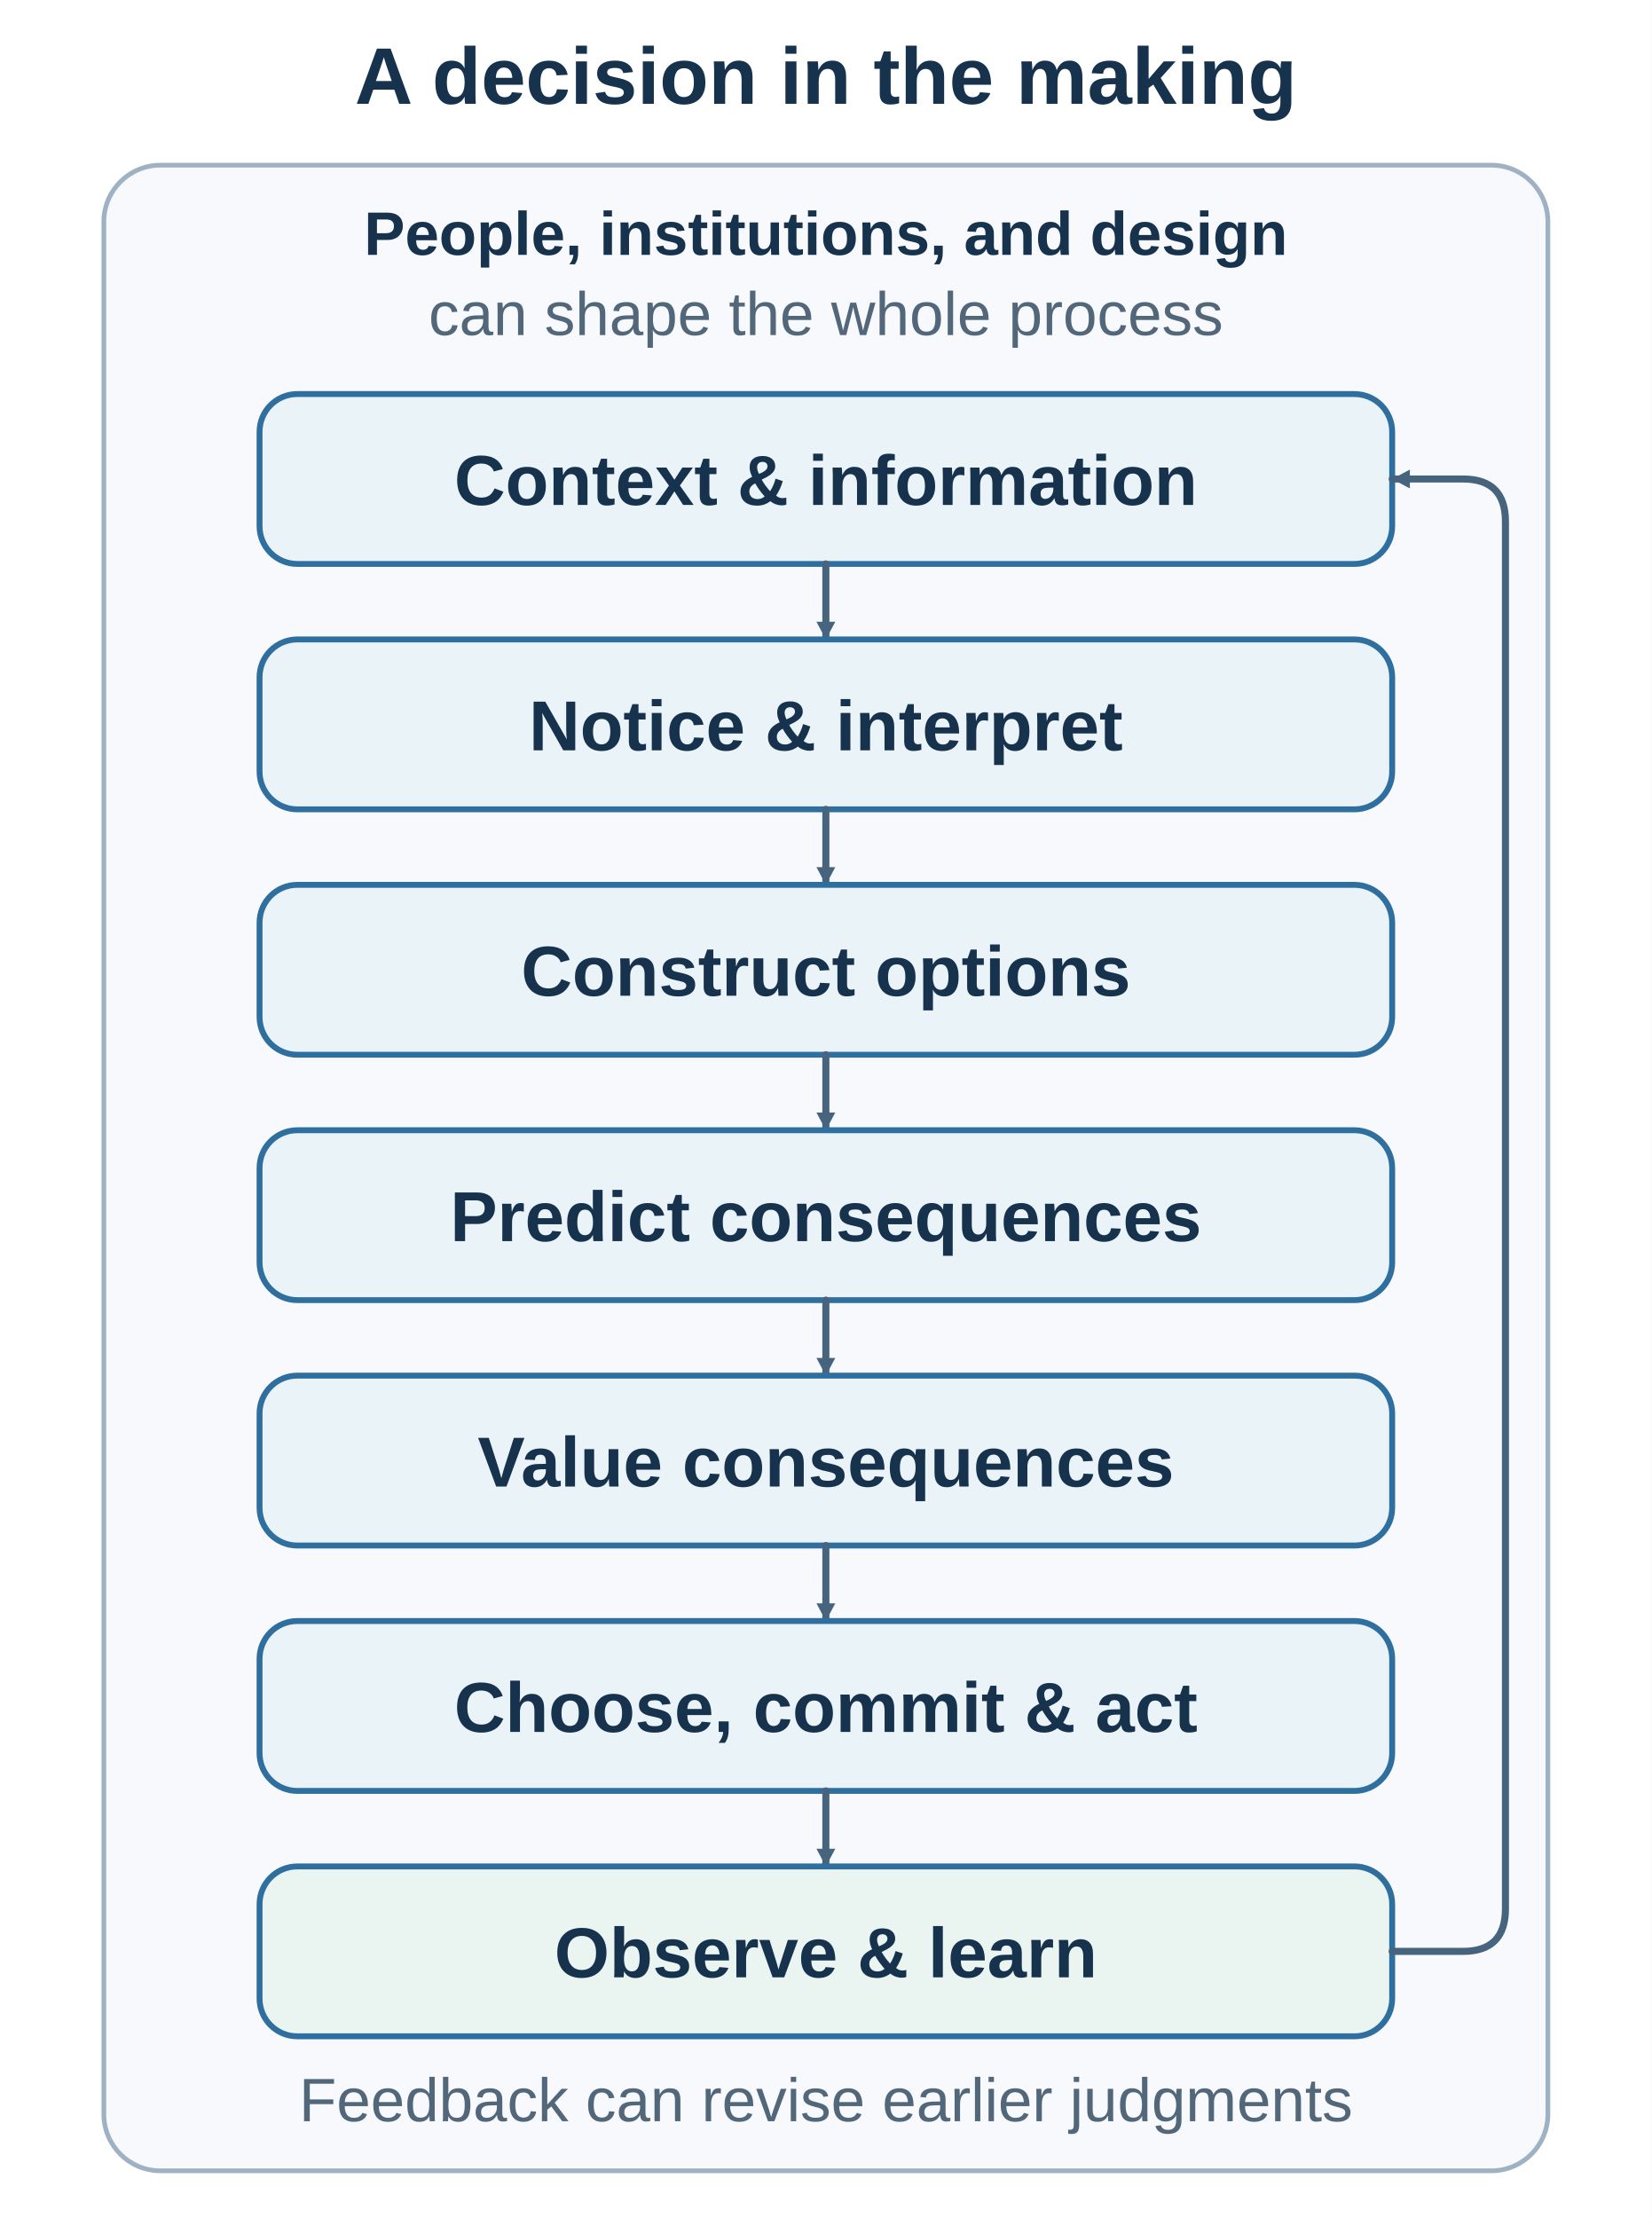
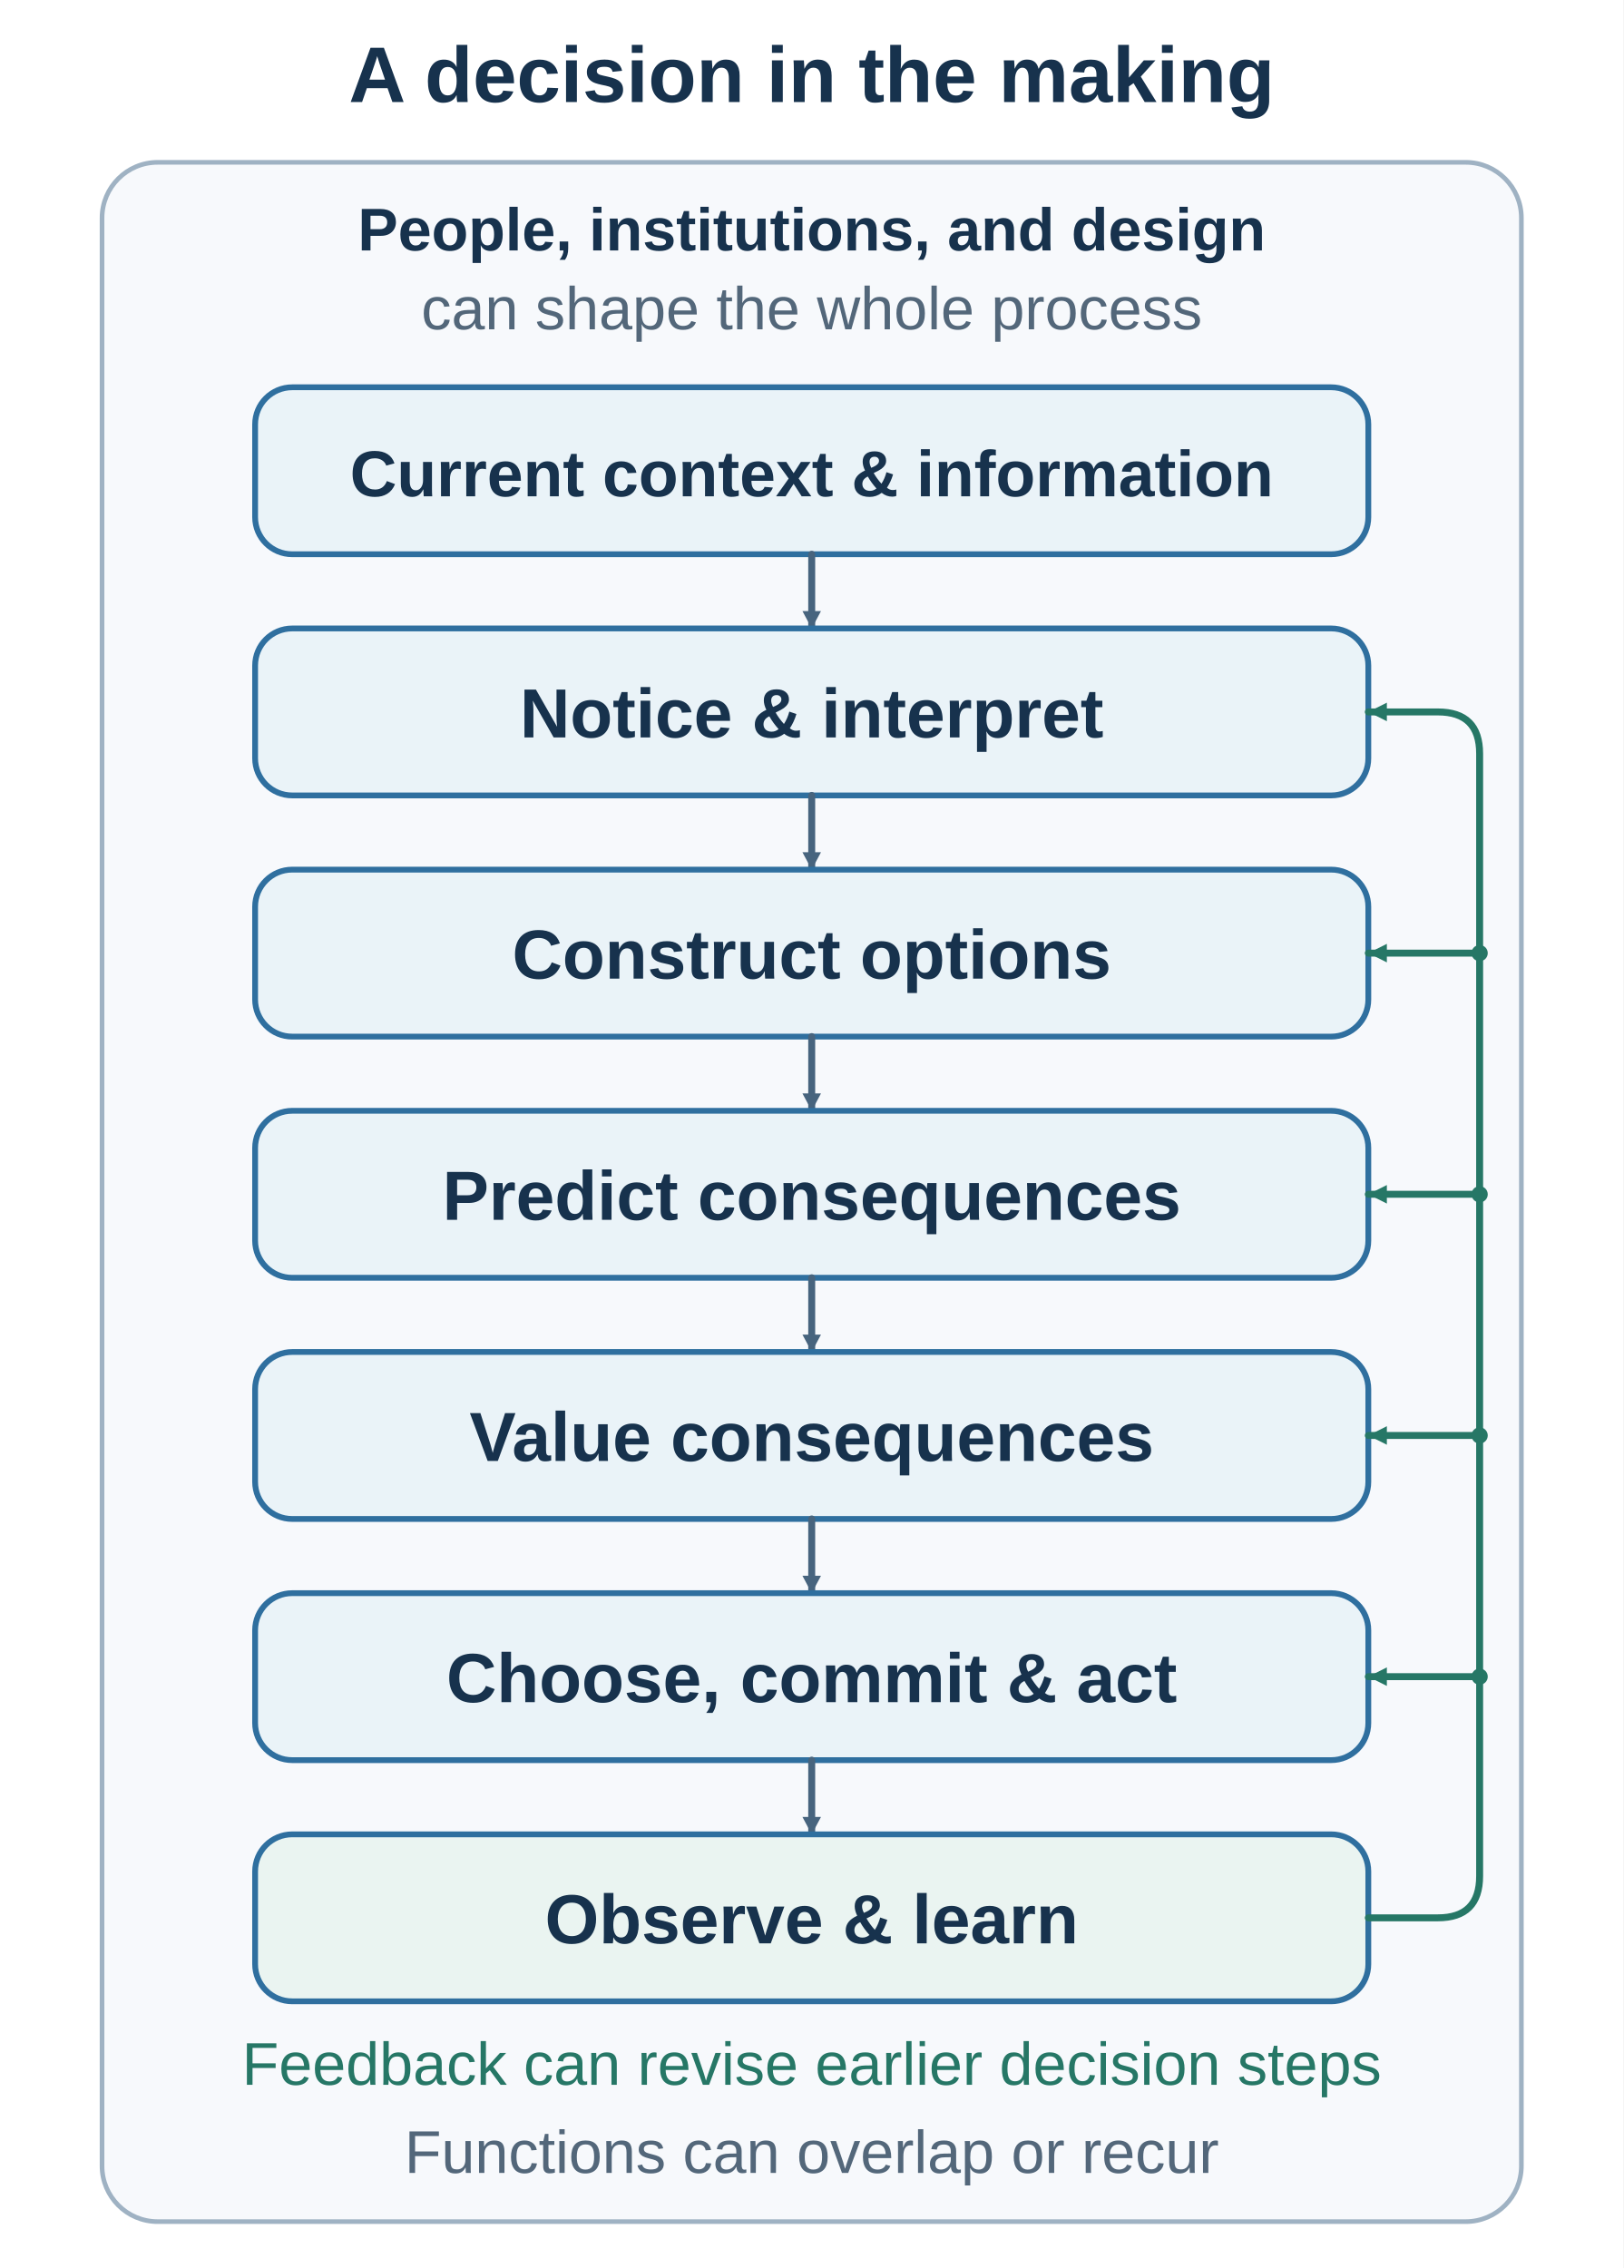
- <svg xmlns="http://www.w3.org/2000/svg" width="700" height="940" viewBox="0 0 700 940" role="img" aria-labelledby="title desc">
+ <svg xmlns="http://www.w3.org/2000/svg" width="700" height="978" viewBox="0 0 700 978" role="img" aria-labelledby="title desc">
  <defs>
    <marker id="arrow" markerWidth="9" markerHeight="9" refX="8" refY="4.5" orient="auto" markerUnits="userSpaceOnUse">
      <path d="M0.5 0.5 L8 4.5 L0.5 8.5 Z" fill="#47647e" />
    </marker>
  </defs>
-   <rect width="700" height="940" fill="#fff" />
+   <rect width="700" height="978" fill="#fff" />
+   <defs>
+     <marker id="feedback-arrow" markerWidth="10" markerHeight="10" refX="9" refY="5" orient="auto" markerUnits="userSpaceOnUse">
+       <path d="M1 1 L9 5 L1 9 Z" fill="#267766" />
+     </marker>
+   </defs>
  <text text-anchor="middle" font-family="Arial, sans-serif" font-size="34" font-weight="700" fill="#17324d">
    <tspan x="350" y="44">A decision in the making</tspan>
  </text>
-   <rect x="44" y="70" width="612" height="850" rx="24" fill="#f7f9fc" stroke="#9fb2c3" stroke-width="2" />
+   <rect x="44" y="70" width="612" height="888" rx="24" fill="#f7f9fc" stroke="#9fb2c3" stroke-width="2" />
  <text text-anchor="middle" font-family="Arial, sans-serif" font-size="26" font-weight="600" fill="#17324d">
    <tspan x="350" y="108">People, institutions, and design</tspan>
  </text>
  <text text-anchor="middle" font-family="Arial, sans-serif" font-size="26" font-weight="400" fill="#53677a">
    <tspan x="350" y="142">can shape the whole process</tspan>
  </text>
  <g id="function-1">
    <rect x="110" y="167" width="480" height="72" rx="16" fill="#eaf3f8" stroke="#2f6f9f" stroke-width="2.5" />
-     <text text-anchor="middle" font-family="Arial, sans-serif" font-size="30" font-weight="600" fill="#17324d">
-       <tspan x="350" y="214">Context &amp; information</tspan>
+     <text text-anchor="middle" font-family="Arial, sans-serif" font-size="28" font-weight="600" fill="#17324d">
+       <tspan x="350" y="214">Current context &amp; information</tspan>
    </text>
  </g>
  <path d="M350 239 V271" fill="none" stroke="#47647e" stroke-width="3" stroke-linecap="round" stroke-linejoin="round" marker-end="url(#arrow)" />
  <g id="function-2">
    <rect x="110" y="271" width="480" height="72" rx="16" fill="#eaf3f8" stroke="#2f6f9f" stroke-width="2.5" />
    <text text-anchor="middle" font-family="Arial, sans-serif" font-size="30" font-weight="600" fill="#17324d">
      <tspan x="350" y="318">Notice &amp; interpret</tspan>
    </text>
  </g>
  <path d="M350 343 V375" fill="none" stroke="#47647e" stroke-width="3" stroke-linecap="round" stroke-linejoin="round" marker-end="url(#arrow)" />
  <g id="function-3">
    <rect x="110" y="375" width="480" height="72" rx="16" fill="#eaf3f8" stroke="#2f6f9f" stroke-width="2.5" />
    <text text-anchor="middle" font-family="Arial, sans-serif" font-size="30" font-weight="600" fill="#17324d">
      <tspan x="350" y="422">Construct options</tspan>
    </text>
  </g>
  <path d="M350 447 V479" fill="none" stroke="#47647e" stroke-width="3" stroke-linecap="round" stroke-linejoin="round" marker-end="url(#arrow)" />
  <g id="function-4">
    <rect x="110" y="479" width="480" height="72" rx="16" fill="#eaf3f8" stroke="#2f6f9f" stroke-width="2.5" />
    <text text-anchor="middle" font-family="Arial, sans-serif" font-size="30" font-weight="600" fill="#17324d">
      <tspan x="350" y="526">Predict consequences</tspan>
    </text>
  </g>
  <path d="M350 551 V583" fill="none" stroke="#47647e" stroke-width="3" stroke-linecap="round" stroke-linejoin="round" marker-end="url(#arrow)" />
  <g id="function-5">
    <rect x="110" y="583" width="480" height="72" rx="16" fill="#eaf3f8" stroke="#2f6f9f" stroke-width="2.5" />
    <text text-anchor="middle" font-family="Arial, sans-serif" font-size="30" font-weight="600" fill="#17324d">
      <tspan x="350" y="630">Value consequences</tspan>
    </text>
  </g>
  <path d="M350 655 V687" fill="none" stroke="#47647e" stroke-width="3" stroke-linecap="round" stroke-linejoin="round" marker-end="url(#arrow)" />
  <g id="function-6">
    <rect x="110" y="687" width="480" height="72" rx="16" fill="#eaf3f8" stroke="#2f6f9f" stroke-width="2.5" />
    <text text-anchor="middle" font-family="Arial, sans-serif" font-size="30" font-weight="600" fill="#17324d">
      <tspan x="350" y="734">Choose, commit &amp; act</tspan>
    </text>
  </g>
  <path d="M350 759 V791" fill="none" stroke="#47647e" stroke-width="3" stroke-linecap="round" stroke-linejoin="round" marker-end="url(#arrow)" />
  <g id="function-7">
    <rect x="110" y="791" width="480" height="72" rx="16" fill="#eaf4f1" stroke="#2f6f9f" stroke-width="2.5" />
    <text text-anchor="middle" font-family="Arial, sans-serif" font-size="30" font-weight="600" fill="#17324d">
      <tspan x="350" y="838">Observe &amp; learn</tspan>
    </text>
  </g>
-   <path d="M590 827 H620 Q638 827 638 809 V221 Q638 203 620 203 H590" fill="none" stroke="#47647e" stroke-width="3" stroke-linecap="round" stroke-linejoin="round" marker-end="url(#arrow)" />
+   <g id="learning-feedback" fill="none" stroke="#267766" stroke-width="3" stroke-linecap="round" stroke-linejoin="round">
+     <path id="feedback-to-notice" d="M590 827 H620 Q638 827 638 809 V325 Q638 307 620 307 H590" stroke-width="3" marker-end="url(#feedback-arrow)" />
+     <path id="feedback-to-options" d="M638 411 H590" stroke-width="3" marker-end="url(#feedback-arrow)" />
+     <circle cx="638" cy="411" r="3.5" fill="#267766" stroke="none" />
+     <path id="feedback-to-prediction" d="M638 515 H590" stroke-width="3" marker-end="url(#feedback-arrow)" />
+     <circle cx="638" cy="515" r="3.5" fill="#267766" stroke="none" />
+     <path id="feedback-to-value" d="M638 619 H590" stroke-width="3" marker-end="url(#feedback-arrow)" />
+     <circle cx="638" cy="619" r="3.5" fill="#267766" stroke="none" />
+     <path id="feedback-to-action" d="M638 723 H590" stroke-width="3" marker-end="url(#feedback-arrow)" />
+     <circle cx="638" cy="723" r="3.5" fill="#267766" stroke="none" />
+   </g>
+   <text text-anchor="middle" font-family="Arial, sans-serif" font-size="26" font-weight="400" fill="#267766">
+     <tspan x="350" y="899">Feedback can revise earlier decision steps</tspan>
+   </text>
  <text text-anchor="middle" font-family="Arial, sans-serif" font-size="26" font-weight="400" fill="#53677a">
-     <tspan x="350" y="899">Feedback can revise earlier judgments</tspan>
+     <tspan x="350" y="937">Functions can overlap or recur</tspan>
  </text>
</svg>
